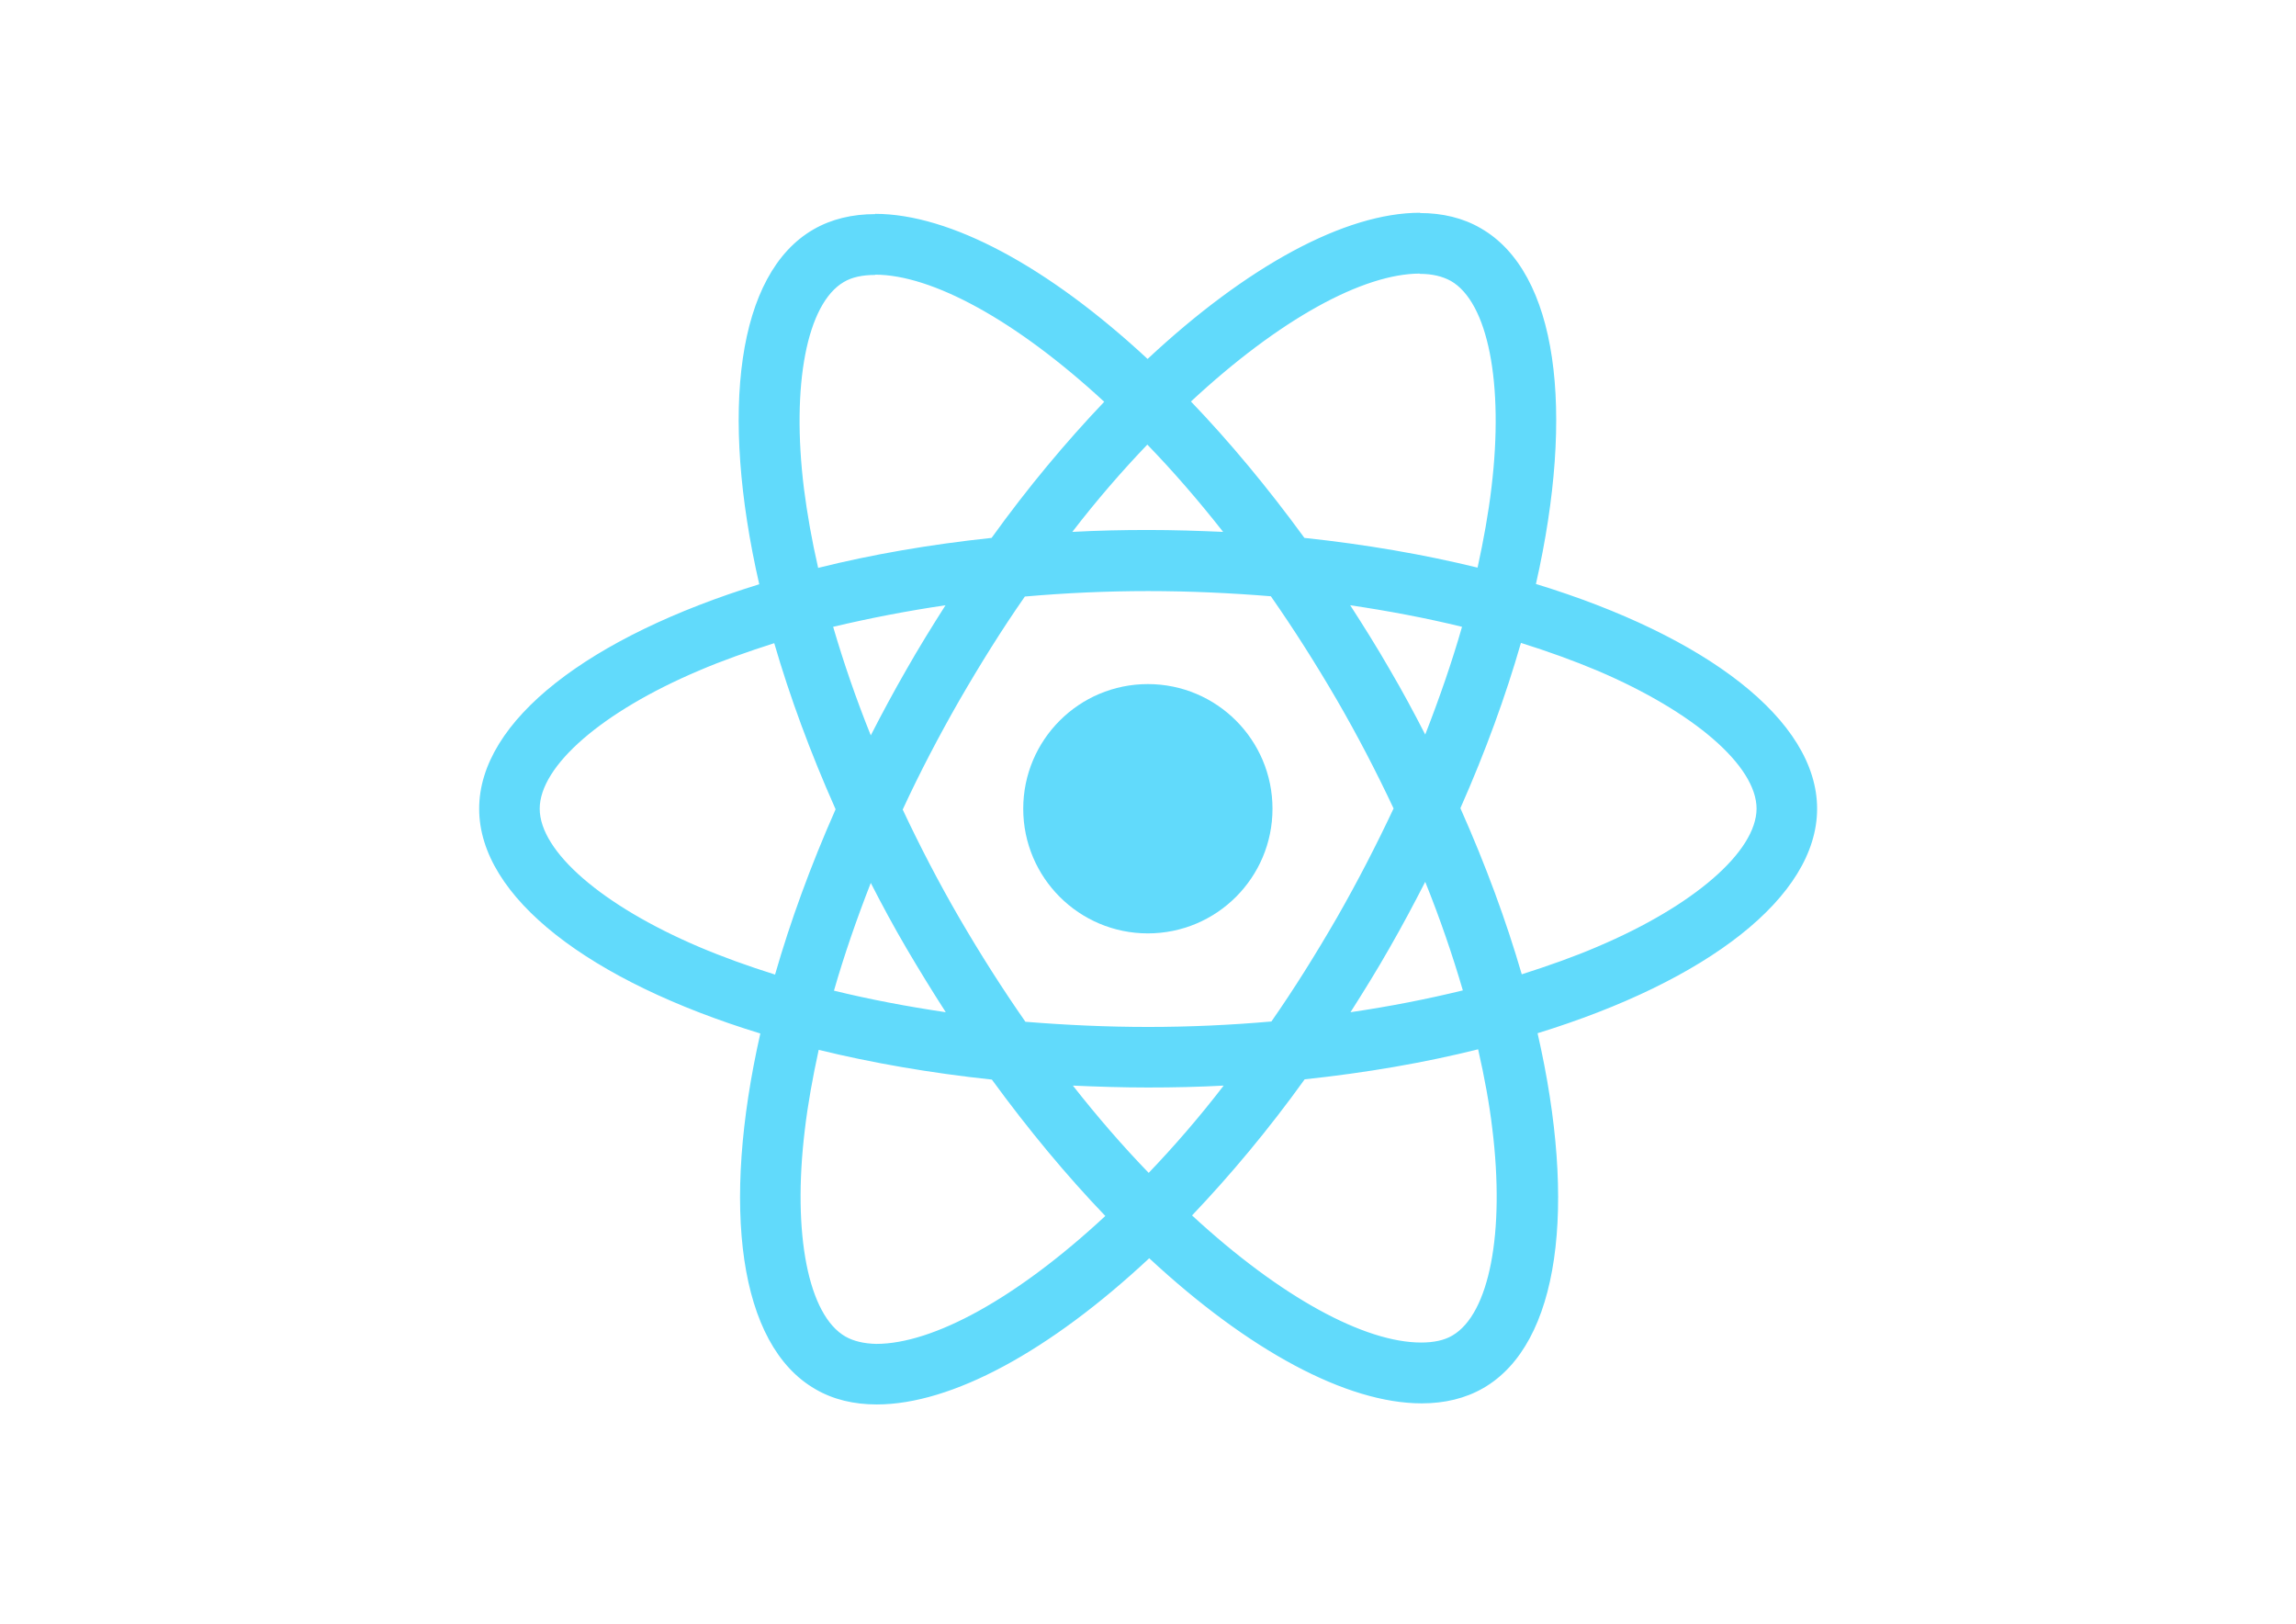
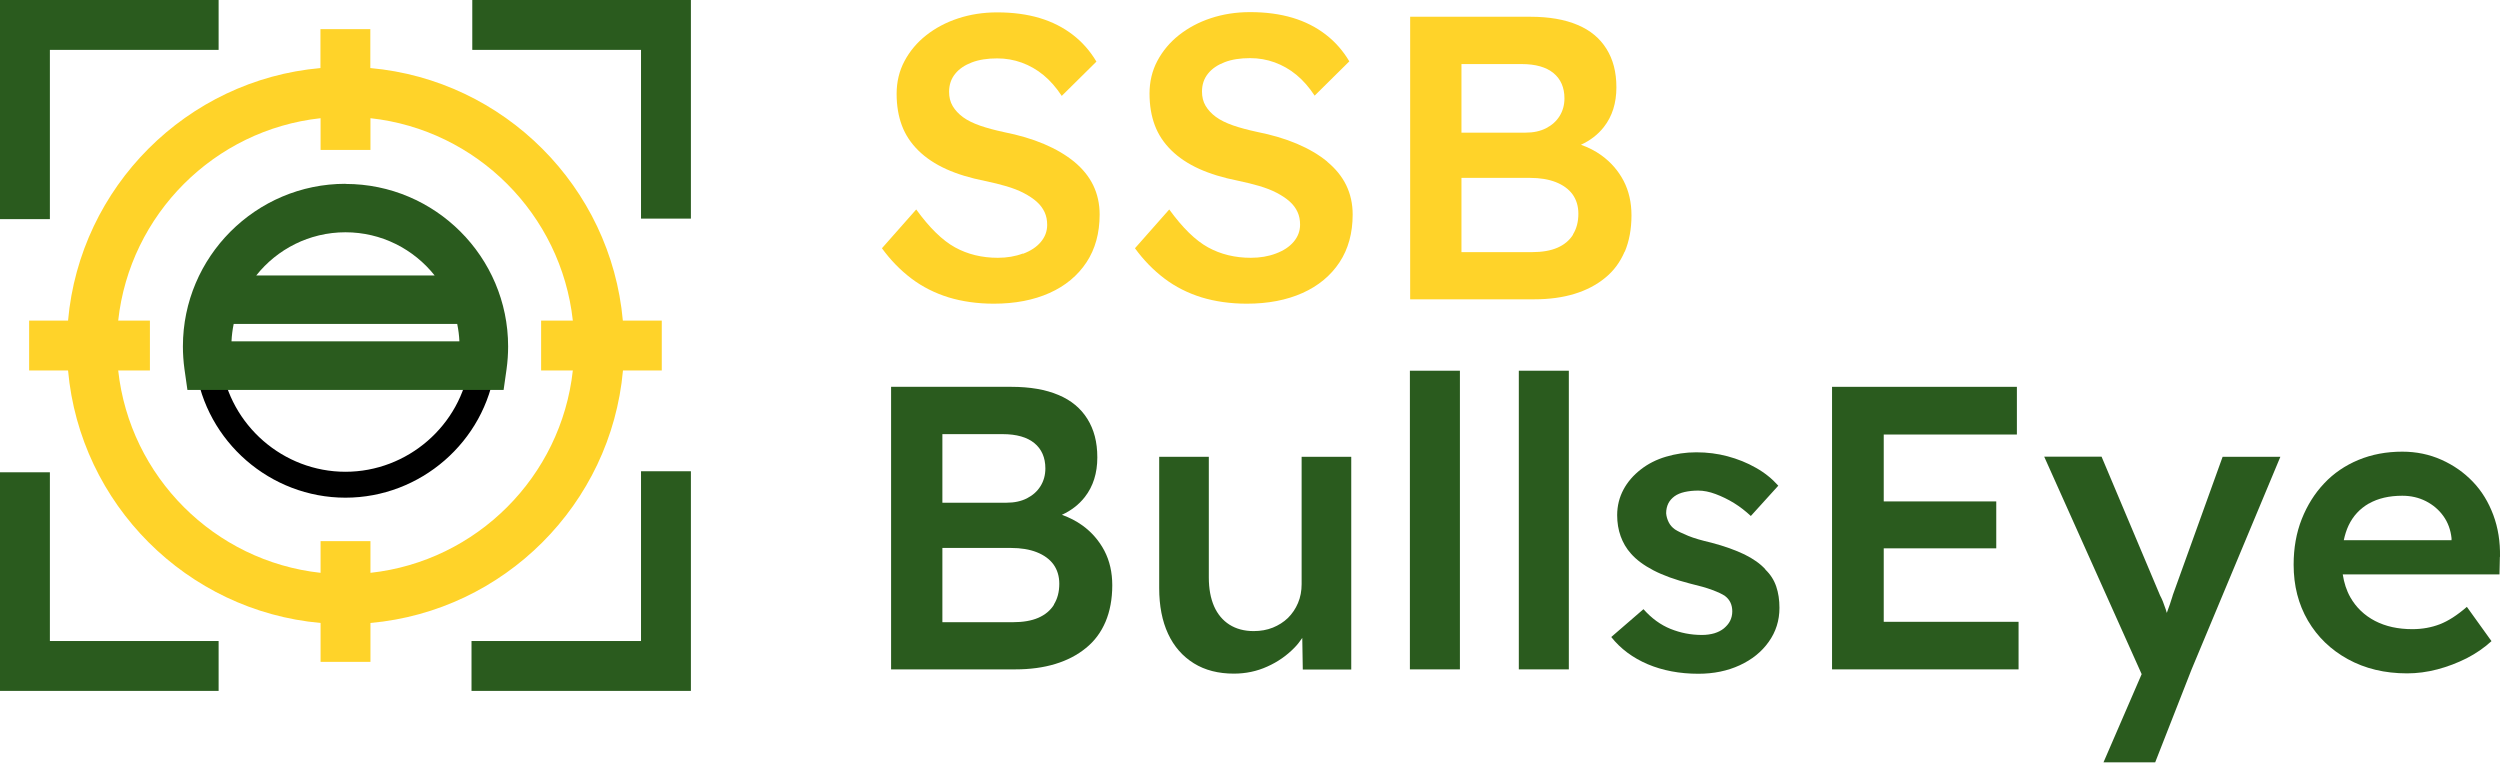
- <svg xmlns="http://www.w3.org/2000/svg" viewBox="0 0 841.9 595.3">
-   <g fill="#61DAFB">
-     <path d="M666.3 296.5c0-32.5-40.7-63.3-103.1-82.4 14.4-63.6 8-114.2-20.2-130.4-6.5-3.8-14.1-5.6-22.4-5.6v22.3c4.6 0 8.3.9 11.4 2.6 13.6 7.8 19.5 37.5 14.9 75.7-1.1 9.4-2.9 19.3-5.1 29.4-19.6-4.8-41-8.5-63.5-10.9-13.5-18.5-27.5-35.3-41.6-50 32.6-30.3 63.2-46.9 84-46.9V78c-27.5 0-63.5 19.6-99.9 53.6-36.4-33.8-72.4-53.2-99.9-53.2v22.3c20.7 0 51.4 16.5 84 46.6-14 14.7-28 31.4-41.3 49.9-22.6 2.4-44 6.1-63.6 11-2.3-10-4-19.7-5.2-29-4.7-38.2 1.1-67.9 14.6-75.8 3-1.8 6.9-2.6 11.5-2.6V78.5c-8.4 0-16 1.8-22.6 5.6-28.1 16.2-34.4 66.7-19.9 130.1-62.2 19.2-102.7 49.9-102.7 82.3 0 32.5 40.7 63.3 103.1 82.4-14.4 63.6-8 114.2 20.2 130.4 6.5 3.8 14.1 5.6 22.5 5.6 27.5 0 63.5-19.6 99.9-53.6 36.4 33.8 72.4 53.2 99.9 53.2 8.4 0 16-1.8 22.6-5.6 28.1-16.2 34.4-66.7 19.9-130.1 62-19.1 102.5-49.9 102.5-82.3zm-130.2-66.7c-3.7 12.9-8.3 26.2-13.5 39.5-4.1-8-8.4-16-13.1-24-4.6-8-9.5-15.8-14.4-23.4 14.2 2.1 27.9 4.7 41 7.9zm-45.8 106.5c-7.8 13.5-15.8 26.3-24.1 38.2-14.9 1.3-30 2-45.2 2-15.1 0-30.2-.7-45-1.9-8.3-11.9-16.4-24.6-24.2-38-7.6-13.1-14.5-26.4-20.8-39.8 6.2-13.4 13.2-26.8 20.7-39.9 7.8-13.5 15.8-26.3 24.1-38.2 14.9-1.3 30-2 45.2-2 15.1 0 30.2.7 45 1.9 8.3 11.9 16.4 24.6 24.2 38 7.6 13.1 14.5 26.4 20.8 39.8-6.3 13.4-13.2 26.8-20.7 39.9zm32.3-13c5.4 13.4 10 26.8 13.8 39.8-13.1 3.2-26.9 5.9-41.2 8 4.9-7.7 9.8-15.6 14.4-23.7 4.6-8 8.9-16.1 13-24.1zM421.2 430c-9.3-9.6-18.6-20.3-27.8-32 9 .4 18.2.7 27.5.7 9.4 0 18.7-.2 27.8-.7-9 11.7-18.3 22.4-27.5 32zm-74.4-58.9c-14.2-2.1-27.9-4.7-41-7.9 3.7-12.9 8.3-26.2 13.5-39.5 4.1 8 8.4 16 13.1 24 4.7 8 9.5 15.8 14.4 23.4zM420.7 163c9.3 9.6 18.6 20.3 27.8 32-9-.4-18.2-.7-27.5-.7-9.4 0-18.7.2-27.8.7 9-11.7 18.3-22.4 27.5-32zm-74 58.9c-4.9 7.7-9.8 15.6-14.4 23.7-4.6 8-8.9 16-13 24-5.4-13.4-10-26.8-13.8-39.8 13.1-3.1 26.9-5.8 41.2-7.9zm-90.5 125.2c-35.4-15.1-58.3-34.9-58.3-50.6 0-15.7 22.9-35.6 58.3-50.6 8.6-3.7 18-7 27.7-10.1 5.7 19.6 13.2 40 22.5 60.9-9.2 20.8-16.6 41.1-22.2 60.6-9.9-3.1-19.3-6.5-28-10.2zM310 490c-13.6-7.8-19.5-37.5-14.9-75.7 1.1-9.4 2.9-19.3 5.1-29.4 19.6 4.8 41 8.5 63.5 10.9 13.5 18.5 27.5 35.3 41.6 50-32.6 30.3-63.2 46.9-84 46.9-4.5-.1-8.3-1-11.3-2.7zm237.2-76.2c4.7 38.2-1.1 67.9-14.6 75.8-3 1.8-6.9 2.6-11.5 2.6-20.7 0-51.4-16.5-84-46.6 14-14.7 28-31.4 41.3-49.9 22.6-2.4 44-6.1 63.6-11 2.3 10.1 4.1 19.8 5.2 29.1zm38.5-66.7c-8.6 3.7-18 7-27.7 10.1-5.7-19.6-13.2-40-22.5-60.9 9.2-20.8 16.6-41.1 22.2-60.6 9.9 3.1 19.3 6.5 28.1 10.2 35.4 15.1 58.3 34.9 58.3 50.6-.1 15.7-23 35.6-58.4 50.6zM320.8 78.4z" />
-     <circle cx="420.9" cy="296.5" r="45.7" />
-     <path d="M520.5 78.1z" />
+ <svg xmlns="http://www.w3.org/2000/svg" id="Layer_2" data-name="Layer 2" viewBox="0 0 193.95 59.13">
+   <defs>
+     <style>
+       .cls-1, .cls-2, .cls-3 {
+         stroke-width: 0px;
+       }
+ 
+       .cls-2 {
+         fill: #2a5b1e;
+       }
+ 
+       .cls-3 {
+         fill: #ffd329;
+       }
+     </style>
+   </defs>
+   <g id="Layer_1-2" data-name="Layer 1">
+     <g>
+       <g>
+         <path class="cls-3" d="m79.35,19.67c-.58.22-1.23.33-1.94.33-1.23,0-2.34-.27-3.32-.81-.98-.54-1.98-1.52-3.01-2.94l-2.66,3.01c.67.92,1.43,1.7,2.29,2.35.86.65,1.82,1.13,2.88,1.46,1.06.32,2.23.49,3.51.49,1.65,0,3.09-.28,4.32-.83s2.19-1.35,2.87-2.38c.68-1.03,1.02-2.27,1.02-3.71,0-.83-.17-1.59-.5-2.27s-.82-1.28-1.47-1.82c-.65-.53-1.43-.99-2.35-1.38s-1.95-.69-3.1-.92c-.69-.15-1.3-.31-1.85-.5-.54-.19-.99-.41-1.33-.66-.34-.25-.61-.54-.8-.86-.19-.32-.28-.69-.28-1.11,0-.54.16-1.01.47-1.39.31-.39.75-.68,1.3-.89.55-.21,1.21-.31,1.96-.31.67,0,1.3.11,1.91.33.6.22,1.17.54,1.69.97.52.43.99.97,1.41,1.61l2.69-2.66c-.48-.81-1.09-1.51-1.83-2.08-.74-.57-1.6-1.01-2.57-1.3-.97-.29-2.07-.44-3.3-.44-1.09,0-2.1.16-3.04.47-.94.31-1.76.75-2.47,1.31s-1.27,1.23-1.68,2c-.41.77-.61,1.62-.61,2.54s.14,1.74.41,2.46c.27.72.7,1.37,1.28,1.94.58.57,1.3,1.05,2.16,1.44.86.39,1.86.69,3.01.92.61.13,1.16.26,1.66.41.5.15.95.32,1.35.53.4.21.73.43,1,.67.27.24.47.51.61.81.14.3.2.63.2.99,0,.5-.17.94-.5,1.33-.33.39-.79.69-1.38.91Z" />
+         <path class="cls-3" d="m102.96,12.53c-.65-.53-1.43-.99-2.35-1.38-.92-.39-1.95-.69-3.1-.92-.69-.15-1.3-.31-1.85-.5-.54-.19-.99-.41-1.33-.66-.34-.25-.61-.54-.8-.86-.19-.32-.28-.69-.28-1.11,0-.54.16-1.01.47-1.39.31-.39.75-.68,1.3-.89.55-.21,1.21-.31,1.96-.31.67,0,1.3.11,1.91.33.6.22,1.17.54,1.69.97.52.43.99.97,1.41,1.61l2.69-2.66c-.48-.81-1.09-1.51-1.83-2.08-.74-.57-1.6-1.01-2.57-1.3-.97-.29-2.07-.44-3.3-.44-1.09,0-2.1.16-3.04.47-.94.31-1.76.75-2.47,1.31s-1.27,1.23-1.68,2c-.41.77-.61,1.62-.61,2.54s.14,1.74.41,2.46c.27.72.7,1.37,1.28,1.94.58.57,1.3,1.05,2.16,1.44.86.39,1.86.69,3.01.92.61.13,1.16.26,1.66.41.5.15.95.32,1.35.53.4.21.73.43,1,.67.27.24.47.51.61.81.14.3.2.63.2.99,0,.5-.17.94-.5,1.33-.33.39-.79.69-1.38.91-.58.22-1.23.33-1.94.33-1.23,0-2.34-.27-3.32-.81-.98-.54-1.98-1.52-3.01-2.94l-2.66,3.01c.67.92,1.43,1.7,2.29,2.35.86.65,1.82,1.13,2.88,1.46,1.06.32,2.23.49,3.51.49,1.65,0,3.09-.28,4.32-.83s2.19-1.35,2.87-2.38c.68-1.03,1.02-2.27,1.02-3.71,0-.83-.17-1.59-.5-2.27s-.82-1.28-1.47-1.82Z" />
+         <path class="cls-3" d="m126.05,19.53c.34-.81.52-1.75.52-2.82,0-1-.2-1.89-.61-2.68-.41-.78-.98-1.44-1.71-1.97-.48-.35-1.01-.62-1.6-.83.72-.33,1.32-.79,1.78-1.38.65-.83.97-1.86.97-3.07s-.26-2.17-.77-2.99c-.51-.82-1.26-1.45-2.25-1.86-.99-.42-2.21-.63-3.65-.63h-9.33v21.92h9.64c1.15,0,2.18-.14,3.1-.42.92-.28,1.71-.69,2.38-1.24.67-.54,1.17-1.22,1.52-2.04Zm-12.67-14.56h4.67c1.09,0,1.91.24,2.47.7s.85,1.12.85,1.96c0,.52-.13.98-.38,1.38-.25.4-.6.71-1.05.94-.45.23-.98.34-1.58.34h-4.98v-5.32Zm8.66,13.23c-.28.45-.69.79-1.22,1.02-.53.23-1.19.34-1.96.34h-5.48v-5.76h5.32c.77,0,1.44.11,2,.33s1,.54,1.3.95c.3.42.45.92.45,1.5,0,.63-.14,1.16-.42,1.61Z" />
+         <path class="cls-2" d="m83.98,40.77c-.48-.35-1.01-.62-1.6-.83.72-.33,1.32-.79,1.78-1.38.65-.83.97-1.86.97-3.07s-.26-2.17-.77-2.99c-.51-.82-1.26-1.45-2.25-1.86-.99-.42-2.21-.63-3.65-.63h-9.33v21.92h9.64c1.15,0,2.18-.14,3.1-.42.92-.28,1.71-.69,2.38-1.24.67-.54,1.17-1.22,1.52-2.04.34-.81.52-1.75.52-2.82,0-1-.2-1.89-.61-2.68-.41-.78-.98-1.44-1.71-1.97Zm-10.87-7.09h4.67c1.09,0,1.91.24,2.47.7s.85,1.12.85,1.96c0,.52-.13.98-.38,1.38-.25.4-.6.71-1.05.94-.45.23-.98.34-1.58.34h-4.98v-5.32Zm8.66,13.23c-.28.45-.69.79-1.22,1.02-.53.23-1.19.34-1.96.34h-5.48v-5.76h5.32c.77,0,1.44.11,2,.33s1,.54,1.3.95c.3.42.45.92.45,1.5,0,.63-.14,1.16-.42,1.61Z" />
+         <path class="cls-2" d="m100.98,45.32c0,.52-.09,1.01-.28,1.46-.19.45-.45.83-.78,1.16-.33.32-.73.57-1.17.75-.45.18-.94.27-1.49.27-.73,0-1.36-.17-1.88-.5-.52-.33-.92-.81-1.19-1.42-.27-.62-.41-1.36-.41-2.24v-9.36h-3.85v10.18c0,1.38.23,2.56.69,3.55.46.99,1.13,1.75,2,2.29s1.91.8,3.1.8c.92,0,1.79-.18,2.6-.55.81-.36,1.52-.86,2.11-1.47.23-.23.42-.49.6-.75l.04,2.45h3.76v-16.5h-3.85v9.89Z" />
+         <rect class="cls-2" x="109.38" y="28.76" width="3.88" height="23.17" />
+         <rect class="cls-2" x="117.83" y="28.76" width="3.88" height="23.17" />
+         <path class="cls-2" d="m136.96,44.17c-.4-.44-.94-.82-1.63-1.16-.69-.33-1.54-.64-2.57-.91-.73-.17-1.33-.34-1.79-.53-.46-.19-.8-.35-1.03-.5-.21-.15-.37-.33-.48-.55-.11-.22-.18-.45-.2-.7,0-.29.06-.55.17-.77s.28-.4.48-.55c.21-.15.47-.26.78-.33.31-.07.67-.11,1.06-.11.42,0,.87.09,1.35.27.48.18.96.41,1.43.7.47.29.9.63,1.3,1l2.13-2.35c-.48-.54-1.06-1.01-1.74-1.39-.68-.39-1.41-.68-2.19-.89-.78-.21-1.59-.31-2.43-.31s-1.6.12-2.35.34-1.41.56-1.97,1-1.01.95-1.33,1.55-.49,1.26-.49,1.99c0,.58.09,1.13.27,1.63.18.5.44.95.8,1.35.42.48,1,.91,1.75,1.3.75.39,1.69.73,2.82,1.02.71.17,1.29.33,1.74.5.45.17.78.32.99.47.38.29.56.69.56,1.19,0,.27-.06.52-.17.74s-.28.41-.48.58c-.21.17-.45.29-.74.38-.28.08-.6.13-.96.13-.86,0-1.67-.16-2.44-.47-.77-.31-1.47-.82-2.1-1.53l-2.5,2.16c.73.92,1.68,1.62,2.83,2.11,1.16.49,2.47.74,3.93.74,1.19,0,2.26-.22,3.21-.66.95-.44,1.7-1.04,2.25-1.82.55-.77.83-1.65.83-2.63,0-.61-.08-1.16-.25-1.66-.17-.5-.45-.94-.85-1.32Z" />
+         <polygon class="cls-2" points="146.14 42.54 154.87 42.54 154.87 38.9 146.14 38.9 146.14 33.71 156.47 33.71 156.47 30.01 142.13 30.01 142.13 51.93 156.6 51.93 156.6 48.24 146.14 48.24 146.14 42.54" />
+         <path class="cls-2" d="m168.56,46.2c-.14.47-.3.92-.46,1.35-.03-.09-.05-.18-.08-.27-.15-.45-.29-.81-.44-1.08l-4.54-10.77h-4.45l7.56,16.87-2.96,6.84h4.01l2.82-7.2,6.89-16.5h-4.48l-3.88,10.77Z" />
+         <path class="cls-2" d="m193.95,43.19c.02-1.17-.15-2.25-.52-3.24-.37-.99-.89-1.85-1.58-2.57s-1.5-1.29-2.44-1.71c-.94-.42-1.95-.63-3.04-.63-1.23,0-2.36.21-3.4.64-1.03.43-1.92,1.03-2.66,1.82-.74.78-1.32,1.71-1.74,2.77s-.63,2.24-.63,3.54c0,1.63.37,3.07,1.11,4.34.74,1.26,1.77,2.26,3.1,2.99,1.33.73,2.85,1.1,4.59,1.1.77,0,1.55-.1,2.35-.31s1.55-.5,2.27-.86c.72-.37,1.36-.81,1.93-1.33l-1.91-2.66c-.75.65-1.45,1.1-2.1,1.35-.65.25-1.36.38-2.13.38-1.11,0-2.07-.21-2.9-.64-.82-.43-1.46-1.04-1.91-1.83-.3-.53-.49-1.13-.59-1.78h12.16l.03-1.35Zm-10.16-4.13c.7-.4,1.56-.6,2.58-.6.67,0,1.28.14,1.83.42.55.28,1.01.67,1.36,1.16.35.49.56,1.06.63,1.71v.16h-8.36c.09-.42.21-.8.37-1.14.35-.74.88-1.31,1.58-1.71Z" />
+       </g>
+       <g>
+         <path class="cls-3" d="m48.32,28.74h3.02v-3.87h-3.02c-.93-10.37-9.21-18.66-19.59-19.59v-3.02h-3.87v3.02C14.49,6.2,6.2,14.49,5.28,24.87h-3.02v3.87h3.02c.93,10.37,9.21,18.66,19.59,19.59v3.02h3.87v-3.02c10.37-.93,18.66-9.21,19.59-19.59Zm-39.15,0h2.46v-3.87h-2.46c.9-8.24,7.46-14.8,15.7-15.7v2.46h3.87v-2.46c8.24.9,14.8,7.46,15.7,15.7h-2.46v3.87h2.46c-.9,8.24-7.46,14.8-15.7,15.7v-2.46h-3.87v2.46c-8.24-.9-14.8-7.46-15.7-15.7Z" />
+         <polygon class="cls-2" points="3.87 36.64 0 36.64 0 53.6 16.96 53.6 16.96 49.73 3.87 49.73 3.87 36.64" />
+         <polygon class="cls-2" points="49.73 49.73 36.58 49.73 36.58 53.6 53.6 53.6 53.6 36.56 49.73 36.56 49.73 49.73" />
+         <polygon class="cls-2" points="36.64 0 36.64 3.87 49.73 3.87 49.73 16.96 53.6 16.96 53.6 0 36.64 0" />
+         <polygon class="cls-2" points="3.87 3.87 16.96 3.87 16.96 0 0 0 0 17 3.87 17 3.87 3.87" />
+       </g>
+       <path class="cls-1" d="m26.8,38.61c-5.82,0-10.82-4.34-11.62-10.1l1.99-.28c.67,4.77,4.81,8.37,9.63,8.37s8.97-3.6,9.63-8.37l1.99.28c-.8,5.76-5.8,10.1-11.62,10.1Z" />
+       <path class="cls-2" d="m26.8,14.26c-6.95,0-12.61,5.66-12.61,12.61,0,.59.04,1.18.12,1.76l.23,1.62h24.53s.23-1.62.23-1.62c.08-.58.12-1.17.12-1.75,0-6.95-5.66-12.61-12.61-12.61Zm0,3.76c2.8,0,5.3,1.31,6.92,3.35h-13.84c1.62-2.04,4.12-3.35,6.92-3.35Zm-8.84,8.46c.02-.46.08-.91.17-1.35h17.34c.09.44.15.89.17,1.35h-17.68Z" />
+     </g>
  </g>
</svg>
